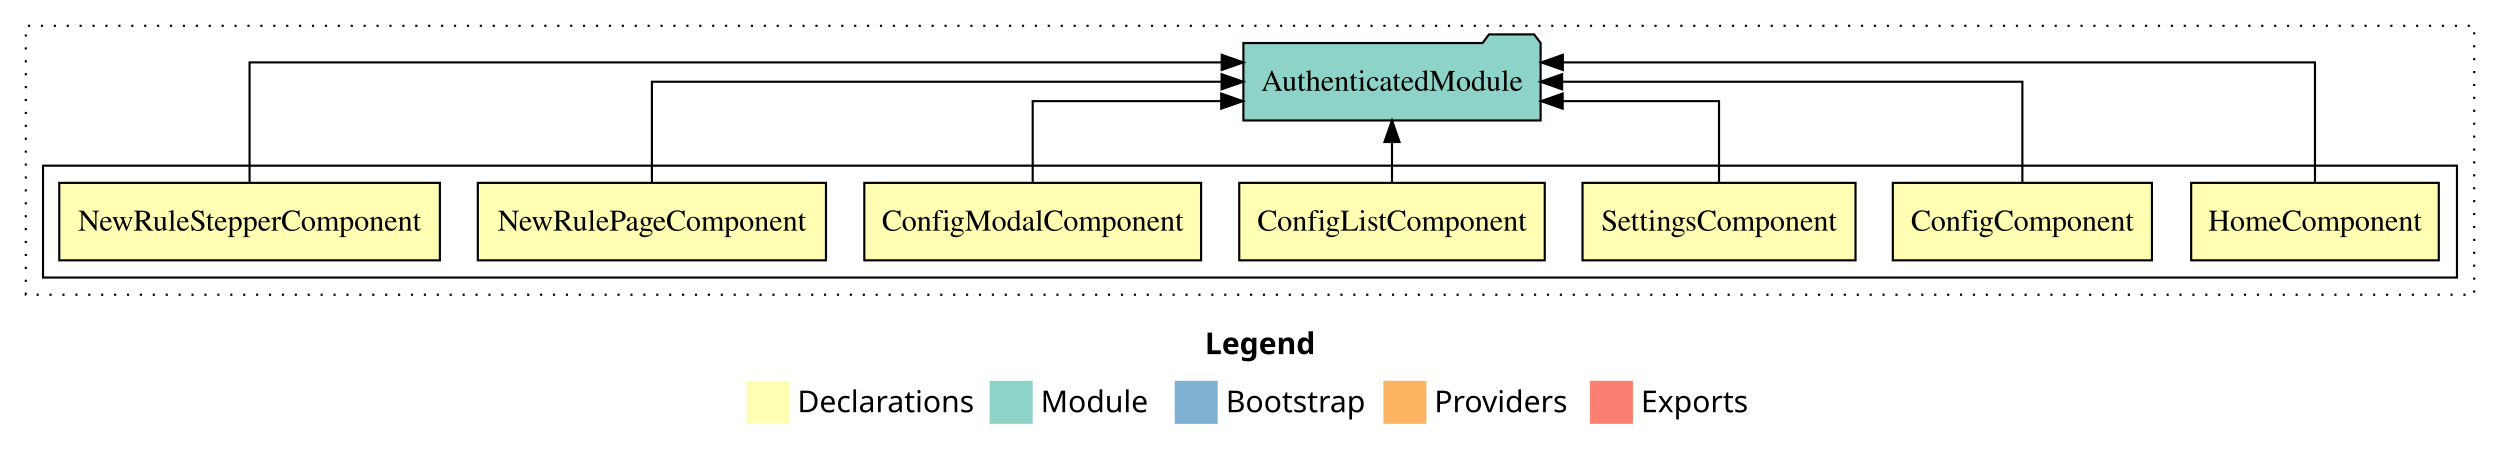
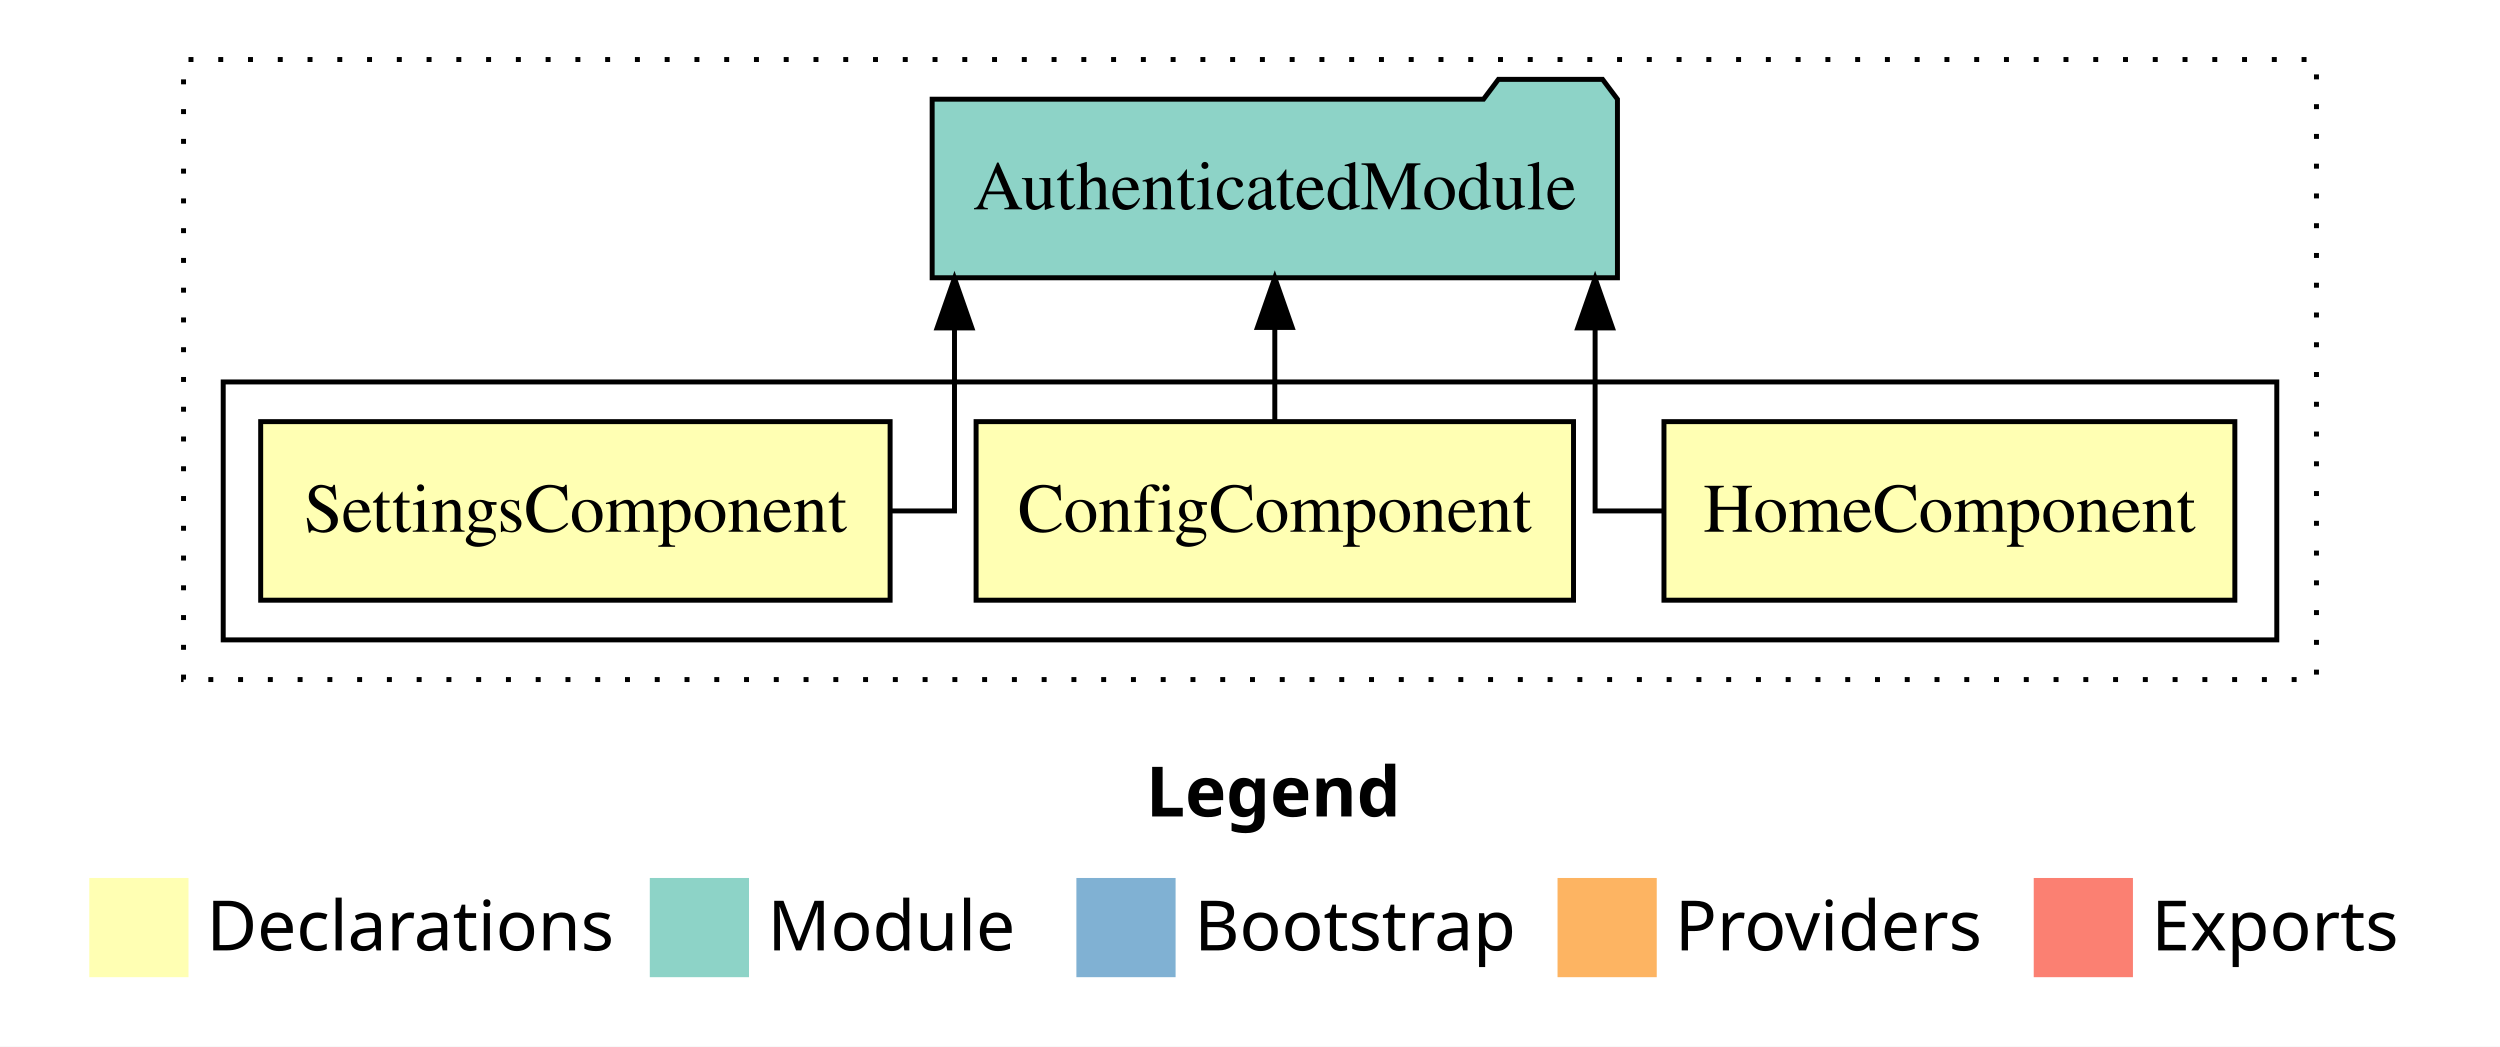
- <svg xmlns="http://www.w3.org/2000/svg" width="1162pt" height="211pt" viewBox="0.00 0.00 1162.00 211.00">
+ <svg xmlns="http://www.w3.org/2000/svg" width="504pt" height="211pt" viewBox="0.00 0.00 504.00 211.00">
  <g id="graph0" class="graph" transform="scale(1 1) rotate(0) translate(4 207)">
-     <polygon fill="#ffffff" stroke="transparent" points="-4,4 -4,-207 1158,-207 1158,4 -4,4" />
-     <text text-anchor="start" x="556.009" y="-42.4" font-family="sans-serif" font-weight="bold" font-size="14.00" fill="#000000">Legend</text>
-     <polygon fill="#ffffb3" stroke="transparent" points="343,-10 343,-30 363,-30 363,-10 343,-10" />
-     <text text-anchor="start" x="366.629" y="-15.4" font-family="sans-serif" font-size="14.00" fill="#000000">  Declarations</text>
-     <polygon fill="#8dd3c7" stroke="transparent" points="456,-10 456,-30 476,-30 476,-10 456,-10" />
-     <text text-anchor="start" x="479.725" y="-15.4" font-family="sans-serif" font-size="14.00" fill="#000000">  Module</text>
-     <polygon fill="#80b1d3" stroke="transparent" points="542,-10 542,-30 562,-30 562,-10 542,-10" />
-     <text text-anchor="start" x="565.781" y="-15.4" font-family="sans-serif" font-size="14.00" fill="#000000">  Bootstrap</text>
-     <polygon fill="#fdb462" stroke="transparent" points="639,-10 639,-30 659,-30 659,-10 639,-10" />
-     <text text-anchor="start" x="662.673" y="-15.4" font-family="sans-serif" font-size="14.00" fill="#000000">  Providers</text>
-     <polygon fill="#fb8072" stroke="transparent" points="735,-10 735,-30 755,-30 755,-10 735,-10" />
-     <text text-anchor="start" x="758.726" y="-15.4" font-family="sans-serif" font-size="14.00" fill="#000000">  Exports</text>
+     <polygon fill="#ffffff" stroke="transparent" points="-4,4 -4,-207 500,-207 500,4 -4,4" />
+     <text text-anchor="start" x="227.009" y="-42.4" font-family="sans-serif" font-weight="bold" font-size="14.00" fill="#000000">Legend</text>
+     <polygon fill="#ffffb3" stroke="transparent" points="14,-10 14,-30 34,-30 34,-10 14,-10" />
+     <text text-anchor="start" x="37.629" y="-15.4" font-family="sans-serif" font-size="14.00" fill="#000000">  Declarations</text>
+     <polygon fill="#8dd3c7" stroke="transparent" points="127,-10 127,-30 147,-30 147,-10 127,-10" />
+     <text text-anchor="start" x="150.725" y="-15.4" font-family="sans-serif" font-size="14.00" fill="#000000">  Module</text>
+     <polygon fill="#80b1d3" stroke="transparent" points="213,-10 213,-30 233,-30 233,-10 213,-10" />
+     <text text-anchor="start" x="236.781" y="-15.4" font-family="sans-serif" font-size="14.00" fill="#000000">  Bootstrap</text>
+     <polygon fill="#fdb462" stroke="transparent" points="310,-10 310,-30 330,-30 330,-10 310,-10" />
+     <text text-anchor="start" x="333.673" y="-15.4" font-family="sans-serif" font-size="14.00" fill="#000000">  Providers</text>
+     <polygon fill="#fb8072" stroke="transparent" points="406,-10 406,-30 426,-30 426,-10 406,-10" />
+     <text text-anchor="start" x="429.726" y="-15.4" font-family="sans-serif" font-size="14.00" fill="#000000">  Exports</text>
    <g id="clust1" class="cluster">
-       <polygon fill="none" stroke="#000000" stroke-dasharray="1,5" points="8,-70 8,-195 1146,-195 1146,-70 8,-70" />
+       <polygon fill="none" stroke="#000000" stroke-dasharray="1,5" points="33,-70 33,-195 463,-195 463,-70 33,-70" />
    </g>
    <g id="clust2" class="cluster">
-       <polygon fill="none" stroke="#000000" points="16,-78 16,-130 1138,-130 1138,-78 16,-78" />
+       <polygon fill="none" stroke="#000000" points="41,-78 41,-130 455,-130 455,-78 41,-78" />
    </g>
    <g id="node1" class="node">
-       <polygon fill="#ffffb3" stroke="#000000" points="1129.545,-122 1014.455,-122 1014.455,-86 1129.545,-86 1129.545,-122" />
-       <text text-anchor="middle" x="1072" y="-99.8" font-family="Times,serif" font-size="14.00" fill="#000000">HomeComponent</text>
+       <polygon fill="#ffffb3" stroke="#000000" points="446.545,-122 331.455,-122 331.455,-86 446.545,-86 446.545,-122" />
+       <text text-anchor="middle" x="389" y="-99.8" font-family="Times,serif" font-size="14.00" fill="#000000">HomeComponent</text>
    </g>
-     <g id="node8" class="node">
-       <polygon fill="#8dd3c7" stroke="#000000" points="712.077,-187 709.077,-191 688.077,-191 685.077,-187 573.923,-187 573.923,-151 712.077,-151 712.077,-187" />
-       <text text-anchor="middle" x="643" y="-164.8" font-family="Times,serif" font-size="14.00" fill="#000000">AuthenticatedModule</text>
+     <g id="node4" class="node">
+       <polygon fill="#8dd3c7" stroke="#000000" points="322.077,-187 319.077,-191 298.077,-191 295.077,-187 183.923,-187 183.923,-151 322.077,-151 322.077,-187" />
+       <text text-anchor="middle" x="253" y="-164.8" font-family="Times,serif" font-size="14.00" fill="#000000">AuthenticatedModule</text>
    </g>
    <g id="edge1" class="edge">
-       <path fill="none" stroke="#000000" d="M1072,-122.292C1072,-144.206 1072,-178 1072,-178 1072,-178 722.403,-178 722.403,-178" />
-       <polygon fill="#000000" stroke="#000000" points="722.403,-174.5 712.403,-178 722.403,-181.5 722.403,-174.5" />
+       <path fill="none" stroke="#000000" d="M331.346,-104C323.224,-104 317.574,-104 317.574,-104 317.574,-104 317.574,-140.894 317.574,-140.894" />
+       <polygon fill="#000000" stroke="#000000" points="314.074,-140.894 317.574,-150.894 321.074,-140.894 314.074,-140.894" />
    </g>
    <g id="node2" class="node">
-       <polygon fill="#ffffb3" stroke="#000000" points="996.22,-122 875.78,-122 875.78,-86 996.22,-86 996.22,-122" />
-       <text text-anchor="middle" x="936" y="-99.8" font-family="Times,serif" font-size="14.00" fill="#000000">ConfigComponent</text>
+       <polygon fill="#ffffb3" stroke="#000000" points="313.22,-122 192.78,-122 192.78,-86 313.22,-86 313.22,-122" />
+       <text text-anchor="middle" x="253" y="-99.8" font-family="Times,serif" font-size="14.00" fill="#000000">ConfigComponent</text>
    </g>
    <g id="edge2" class="edge">
-       <path fill="none" stroke="#000000" d="M936,-122.106C936,-141.339 936,-169 936,-169 936,-169 722.066,-169 722.066,-169" />
-       <polygon fill="#000000" stroke="#000000" points="722.066,-165.5 712.066,-169 722.066,-172.5 722.066,-165.5" />
+       <path fill="none" stroke="#000000" d="M253,-122.106C253,-122.106 253,-140.991 253,-140.991" />
+       <polygon fill="#000000" stroke="#000000" points="249.5,-140.991 253,-150.991 256.5,-140.991 249.5,-140.991" />
    </g>
    <g id="node3" class="node">
-       <polygon fill="#ffffb3" stroke="#000000" points="858.447,-122 731.553,-122 731.553,-86 858.447,-86 858.447,-122" />
-       <text text-anchor="middle" x="795" y="-99.8" font-family="Times,serif" font-size="14.00" fill="#000000">SettingsComponent</text>
+       <polygon fill="#ffffb3" stroke="#000000" points="175.447,-122 48.553,-122 48.553,-86 175.447,-86 175.447,-122" />
+       <text text-anchor="middle" x="112" y="-99.8" font-family="Times,serif" font-size="14.00" fill="#000000">SettingsComponent</text>
    </g>
    <g id="edge3" class="edge">
-       <path fill="none" stroke="#000000" d="M795,-122.027C795,-138.398 795,-160 795,-160 795,-160 722.328,-160 722.328,-160" />
-       <polygon fill="#000000" stroke="#000000" points="722.328,-156.5 712.328,-160 722.328,-163.5 722.328,-156.5" />
-     </g>
-     <g id="node4" class="node">
-       <polygon fill="#ffffb3" stroke="#000000" points="713.999,-122 572.001,-122 572.001,-86 713.999,-86 713.999,-122" />
-       <text text-anchor="middle" x="643" y="-99.8" font-family="Times,serif" font-size="14.00" fill="#000000">ConfigListComponent</text>
-     </g>
-     <g id="edge4" class="edge">
-       <path fill="none" stroke="#000000" d="M643,-122.106C643,-122.106 643,-140.991 643,-140.991" />
-       <polygon fill="#000000" stroke="#000000" points="639.5,-140.991 643,-150.991 646.5,-140.991 639.5,-140.991" />
-     </g>
-     <g id="node5" class="node">
-       <polygon fill="#ffffb3" stroke="#000000" points="554.27,-122 397.73,-122 397.73,-86 554.27,-86 554.27,-122" />
-       <text text-anchor="middle" x="476" y="-99.8" font-family="Times,serif" font-size="14.00" fill="#000000">ConfigModalComponent</text>
-     </g>
-     <g id="edge5" class="edge">
-       <path fill="none" stroke="#000000" d="M476,-122.027C476,-138.398 476,-160 476,-160 476,-160 563.628,-160 563.628,-160" />
-       <polygon fill="#000000" stroke="#000000" points="563.628,-163.5 573.628,-160 563.628,-156.5 563.628,-163.5" />
-     </g>
-     <g id="node6" class="node">
-       <polygon fill="#ffffb3" stroke="#000000" points="379.914,-122 218.086,-122 218.086,-86 379.914,-86 379.914,-122" />
-       <text text-anchor="middle" x="299" y="-99.8" font-family="Times,serif" font-size="14.00" fill="#000000">NewRulePageComponent</text>
-     </g>
-     <g id="edge6" class="edge">
-       <path fill="none" stroke="#000000" d="M299,-122.106C299,-141.339 299,-169 299,-169 299,-169 563.8,-169 563.8,-169" />
-       <polygon fill="#000000" stroke="#000000" points="563.8,-172.5 573.8,-169 563.8,-165.5 563.8,-172.5" />
-     </g>
-     <g id="node7" class="node">
-       <polygon fill="#ffffb3" stroke="#000000" points="200.465,-122 23.535,-122 23.535,-86 200.465,-86 200.465,-122" />
-       <text text-anchor="middle" x="112" y="-99.8" font-family="Times,serif" font-size="14.00" fill="#000000">NewRuleStepperComponent</text>
-     </g>
-     <g id="edge7" class="edge">
-       <path fill="none" stroke="#000000" d="M112,-122.292C112,-144.206 112,-178 112,-178 112,-178 563.853,-178 563.853,-178" />
-       <polygon fill="#000000" stroke="#000000" points="563.854,-181.5 573.853,-178 563.853,-174.5 563.854,-181.5" />
+       <path fill="none" stroke="#000000" d="M175.461,-104C183.191,-104 188.426,-104 188.426,-104 188.426,-104 188.426,-140.894 188.426,-140.894" />
+       <polygon fill="#000000" stroke="#000000" points="184.926,-140.894 188.426,-150.894 191.926,-140.894 184.926,-140.894" />
    </g>
  </g>
</svg>
